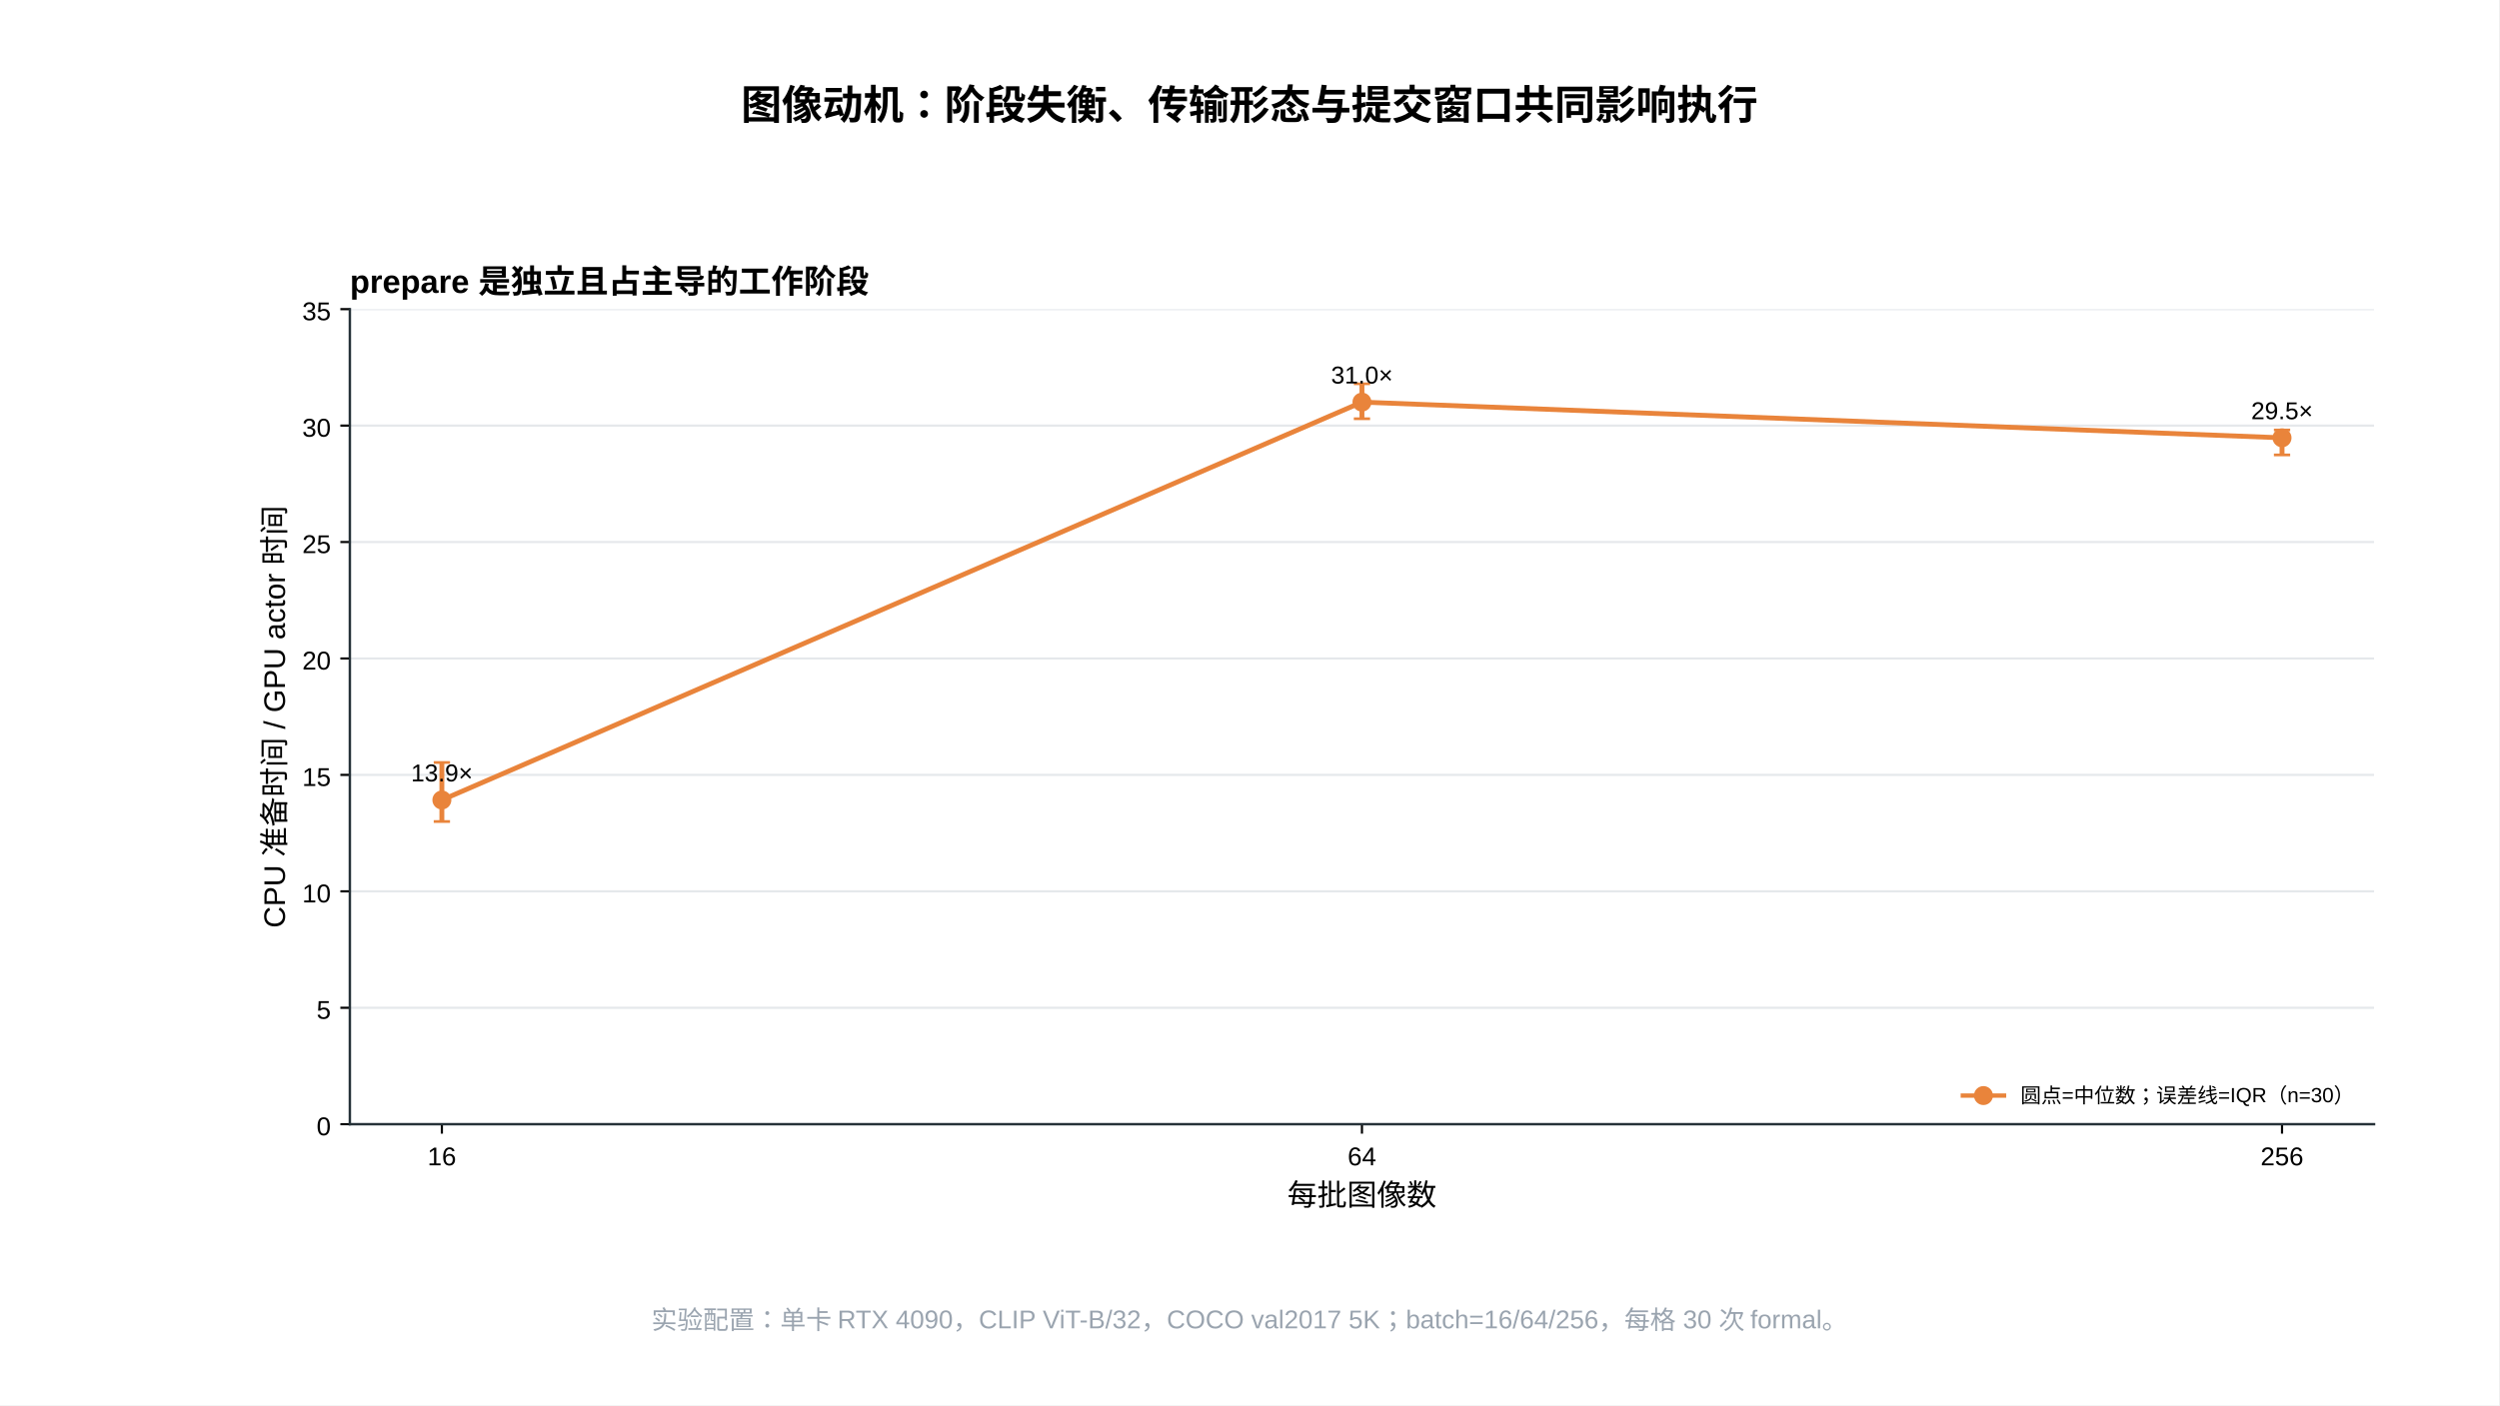
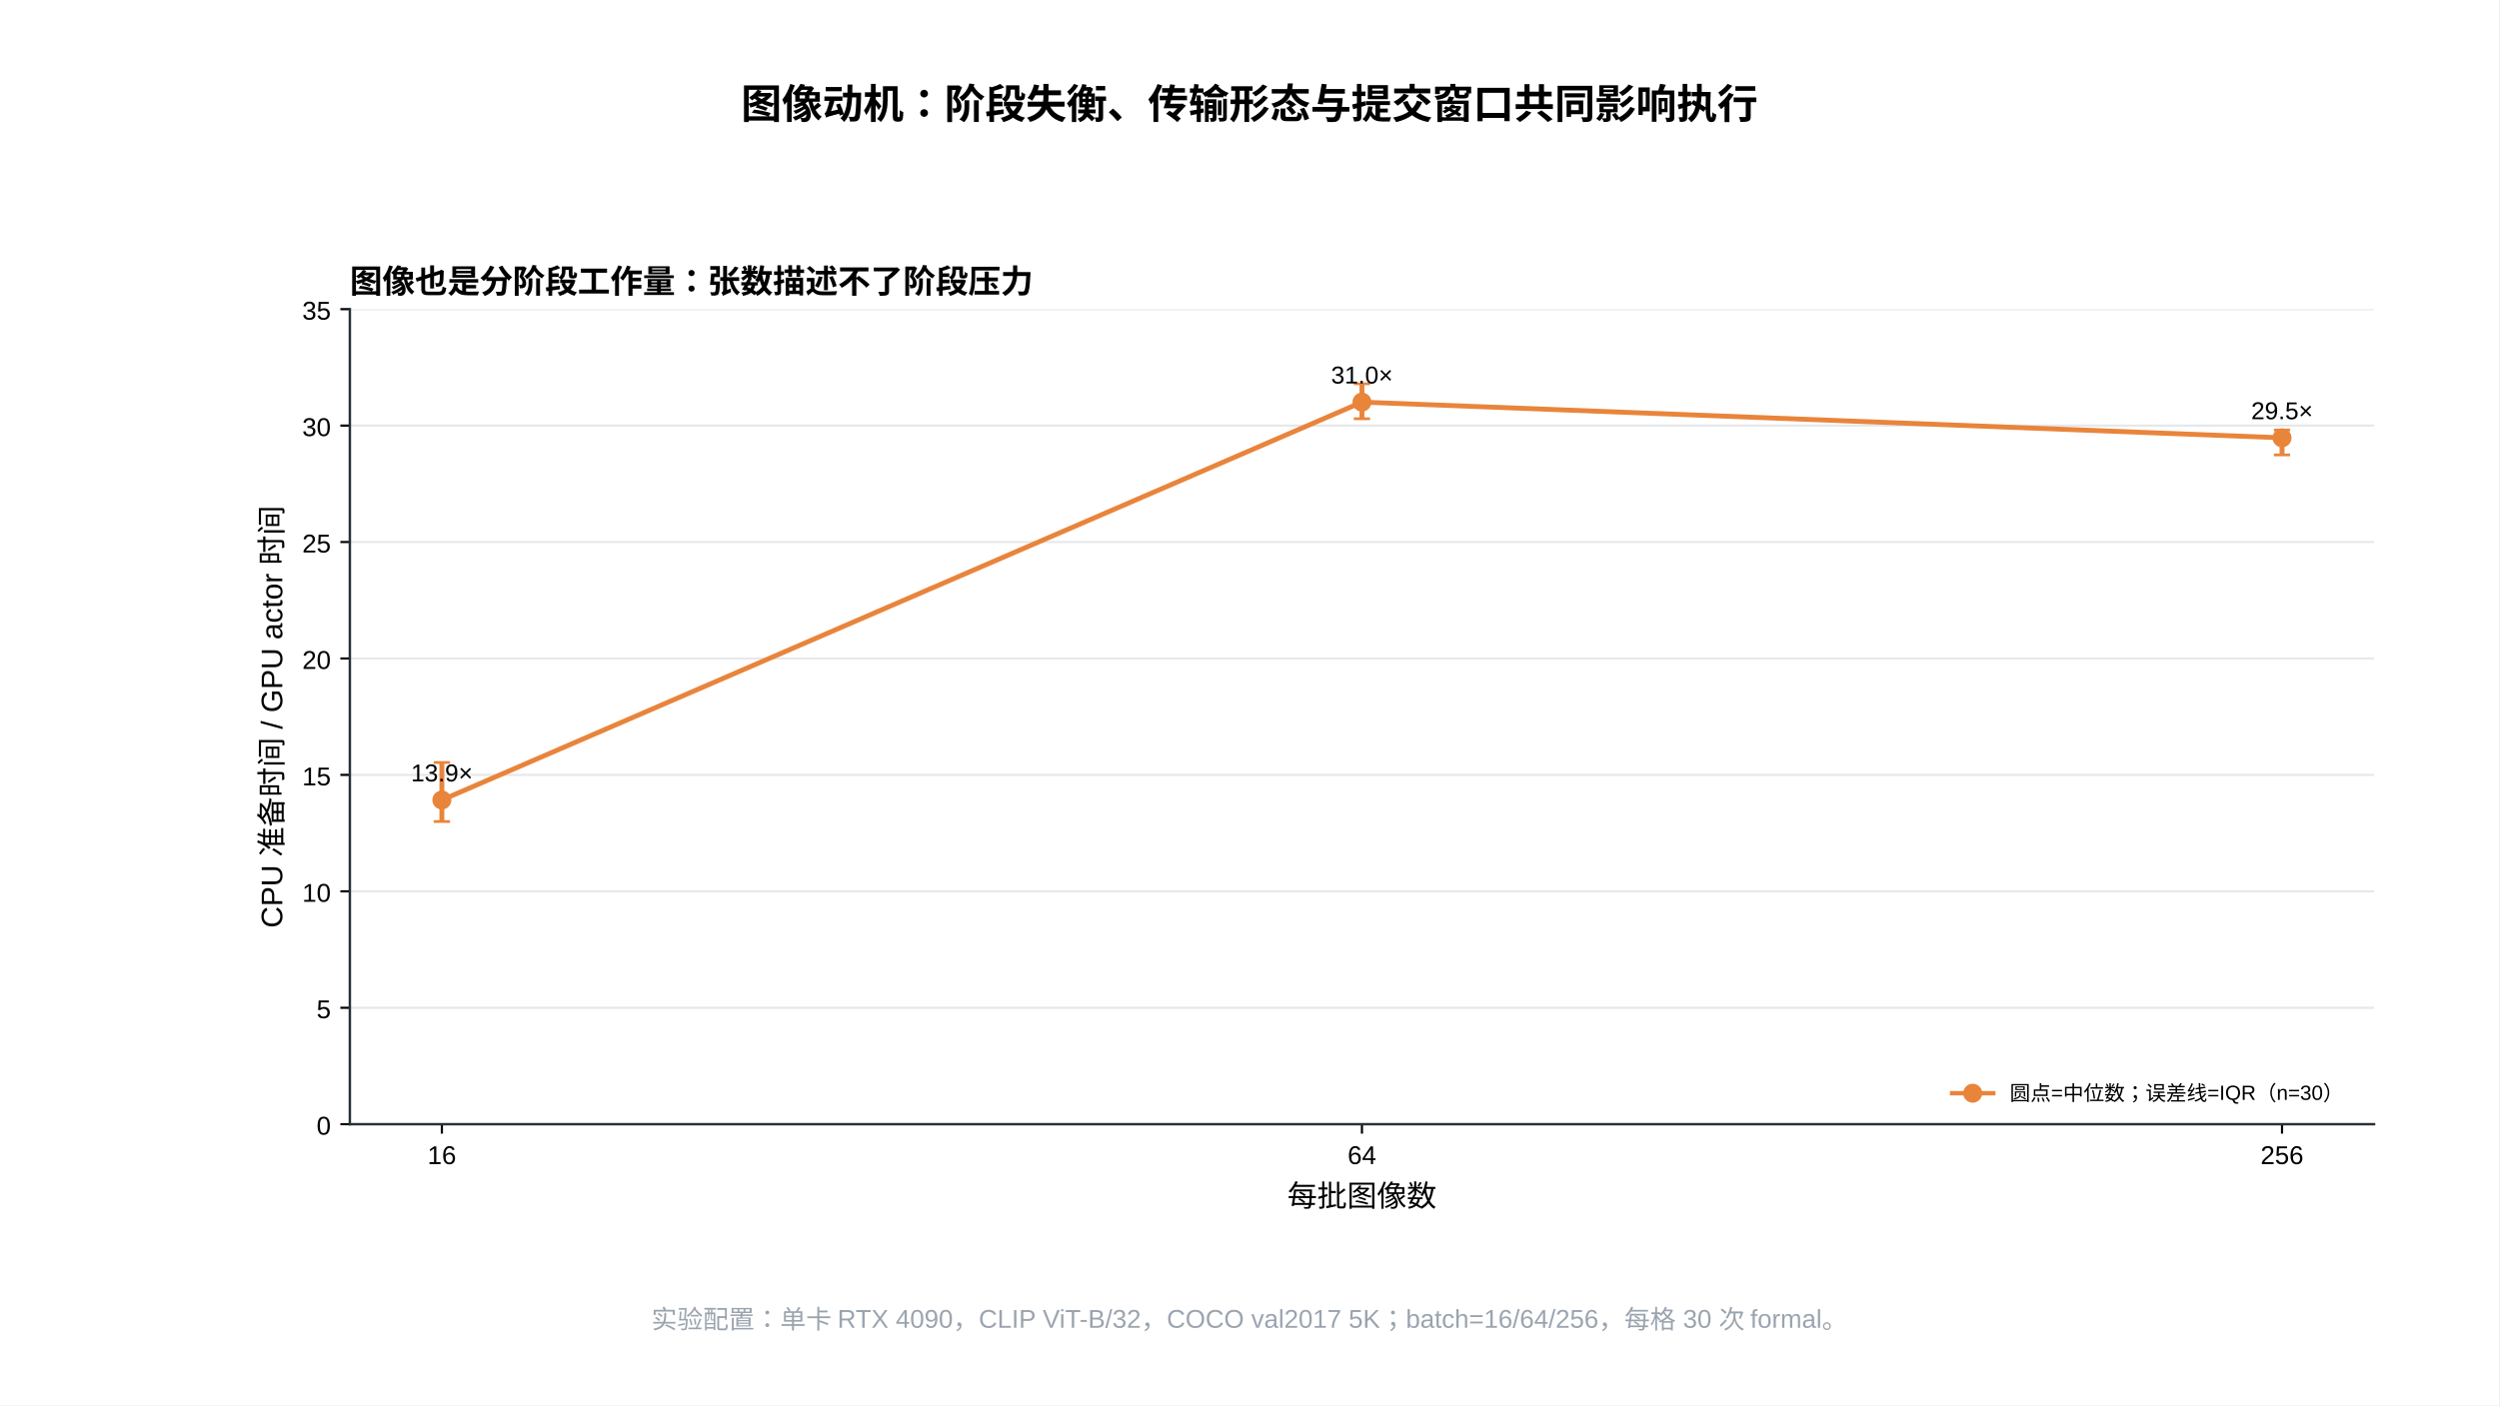
<svg xmlns="http://www.w3.org/2000/svg" xmlns:xlink="http://www.w3.org/1999/xlink" width="921.6pt" height="518.4pt" viewBox="0 0 921.6 518.4" version="1.1">
  <defs>
    <style type="text/css">*{stroke-linejoin: round; stroke-linecap: butt}</style>
  </defs>
  <g id="figure_1">
    <g id="patch_1">
-       <path d="M 0 518.4 L 921.6 518.4 L 921.6 0 L 0 0 z " style="fill: #ffffff" />
+       <path d="M 0 518.4  L 921.6 518.4  L 921.6 0  L 0 0  z " style="fill: #ffffff" />
    </g>
    <g id="axes_1">
      <g id="patch_2">
-         <path d="M 129.024 414.72 L 875.52 414.72 L 875.52 114.048 L 129.024 114.048 z " style="fill: #ffffff" />
+         <path d="M 129.024 414.72  L 875.52 414.72  L 875.52 114.048  L 129.024 114.048  z " style="fill: #ffffff" />
      </g>
      <g id="matplotlib.axis_1">
        <g id="xtick_1">
          <g id="line2d_1">
            <defs>
-               <path id="ma0b243bde5" d="M 0 0 L 0 3.5 " style="stroke: #000000; stroke-width: 0.8" />
+               <path id="m295256ade1" d="M 0 0  L 0 3.5  " style="stroke: #000000; stroke-width: 0.8" />
            </defs>
            <g>
-               <use xlink:href="#ma0b243bde5" x="162.956" y="414.72" style="stroke: #000000; stroke-width: 0.8" />
+               <use xlink:href="#m295256ade1" x="162.956" y="414.72" style="stroke: #000000; stroke-width: 0.8" />
            </g>
          </g>
          <g id="text_1">
-             <text style="font-size: 9.5px; font-family: 'PingFang SC', 'Hiragino Sans GB', 'Heiti SC', 'Arial', 'DejaVu Sans', 'Liberation Sans', sans-serif; text-anchor: middle" x="162.956" y="429.89" transform="rotate(-0 162.9556 429.89)">16</text>
+             <text style="font-size: 9.5px; font-family: 'Microsoft YaHei', 'SimHei', 'PingFang SC', 'Hiragino Sans GB', 'Heiti SC', 'Arial', 'DejaVu Sans', 'Liberation Sans', sans-serif; text-anchor: middle" x="162.956" y="429.434" transform="rotate(-0 162.9556 429.4341)">16</text>
          </g>
        </g>
        <g id="xtick_2">
          <g id="line2d_2">
            <g>
-               <use xlink:href="#ma0b243bde5" x="502.272" y="414.72" style="stroke: #000000; stroke-width: 0.8" />
+               <use xlink:href="#m295256ade1" x="502.272" y="414.72" style="stroke: #000000; stroke-width: 0.8" />
            </g>
          </g>
          <g id="text_2">
-             <text style="font-size: 9.5px; font-family: 'PingFang SC', 'Hiragino Sans GB', 'Heiti SC', 'Arial', 'DejaVu Sans', 'Liberation Sans', sans-serif; text-anchor: middle" x="502.272" y="429.89" transform="rotate(-0 502.272 429.89)">64</text>
+             <text style="font-size: 9.5px; font-family: 'Microsoft YaHei', 'SimHei', 'PingFang SC', 'Hiragino Sans GB', 'Heiti SC', 'Arial', 'DejaVu Sans', 'Liberation Sans', sans-serif; text-anchor: middle" x="502.272" y="429.434" transform="rotate(-0 502.272 429.4341)">64</text>
          </g>
        </g>
        <g id="xtick_3">
          <g id="line2d_3">
            <g>
-               <use xlink:href="#ma0b243bde5" x="841.588" y="414.72" style="stroke: #000000; stroke-width: 0.8" />
+               <use xlink:href="#m295256ade1" x="841.588" y="414.72" style="stroke: #000000; stroke-width: 0.8" />
            </g>
          </g>
          <g id="text_3">
-             <text style="font-size: 9.5px; font-family: 'PingFang SC', 'Hiragino Sans GB', 'Heiti SC', 'Arial', 'DejaVu Sans', 'Liberation Sans', sans-serif; text-anchor: middle" x="841.588" y="429.89" transform="rotate(-0 841.5884 429.89)">256</text>
+             <text style="font-size: 9.5px; font-family: 'Microsoft YaHei', 'SimHei', 'PingFang SC', 'Hiragino Sans GB', 'Heiti SC', 'Arial', 'DejaVu Sans', 'Liberation Sans', sans-serif; text-anchor: middle" x="841.588" y="429.434" transform="rotate(-0 841.5884 429.4341)">256</text>
          </g>
        </g>
        <g id="text_4">
-           <text style="font-size: 11px; font-family: 'PingFang SC', 'Hiragino Sans GB', 'Heiti SC', 'Arial', 'DejaVu Sans', 'Liberation Sans', sans-serif; text-anchor: middle" x="502.272" y="444.68" transform="rotate(-0 502.272 444.68)">每批图像数</text>
+           <text style="font-size: 11px; font-family: 'Microsoft YaHei', 'SimHei', 'PingFang SC', 'Hiragino Sans GB', 'Heiti SC', 'Arial', 'DejaVu Sans', 'Liberation Sans', sans-serif; text-anchor: middle" x="502.272" y="445.052" transform="rotate(-0 502.272 445.0524)">每批图像数</text>
        </g>
      </g>
      <g id="matplotlib.axis_2">
        <g id="ytick_1">
          <g id="line2d_4">
-             <path d="M 129.024 414.72 L 875.52 414.72 " clip-path="url(#p69dd45e350)" style="fill: none; stroke: #e5e8eb; stroke-width: 0.8; stroke-linecap: square" />
+             <path d="M 129.024 414.72  L 875.52 414.72  " clip-path="url(#pb5653e22df)" style="fill: none; stroke: #e5e8eb; stroke-width: 0.8; stroke-linecap: square" />
          </g>
          <g id="line2d_5">
            <defs>
-               <path id="m8bec728e2d" d="M 0 0 L -3.5 0 " style="stroke: #000000; stroke-width: 0.8" />
+               <path id="mee88e0e637" d="M 0 0  L -3.5 0  " style="stroke: #000000; stroke-width: 0.8" />
            </defs>
            <g>
-               <use xlink:href="#m8bec728e2d" x="129.024" y="414.72" style="stroke: #000000; stroke-width: 0.8" />
+               <use xlink:href="#mee88e0e637" x="129.024" y="414.72" style="stroke: #000000; stroke-width: 0.8" />
            </g>
          </g>
          <g id="text_5">
-             <text style="font-size: 9.5px; font-family: 'PingFang SC', 'Hiragino Sans GB', 'Heiti SC', 'Arial', 'DejaVu Sans', 'Liberation Sans', sans-serif; text-anchor: end" x="122.024" y="418.805" transform="rotate(-0 122.024 418.805)">0</text>
+             <text style="font-size: 9.5px; font-family: 'Microsoft YaHei', 'SimHei', 'PingFang SC', 'Hiragino Sans GB', 'Heiti SC', 'Arial', 'DejaVu Sans', 'Liberation Sans', sans-serif; text-anchor: end" x="122.024" y="418.577" transform="rotate(-0 122.024 418.5771)">0</text>
          </g>
        </g>
        <g id="ytick_2">
          <g id="line2d_6">
-             <path d="M 129.024 371.767 L 875.52 371.767 " clip-path="url(#p69dd45e350)" style="fill: none; stroke: #e5e8eb; stroke-width: 0.8; stroke-linecap: square" />
+             <path d="M 129.024 371.767  L 875.52 371.767  " clip-path="url(#pb5653e22df)" style="fill: none; stroke: #e5e8eb; stroke-width: 0.8; stroke-linecap: square" />
          </g>
          <g id="line2d_7">
            <g>
-               <use xlink:href="#m8bec728e2d" x="129.024" y="371.767" style="stroke: #000000; stroke-width: 0.8" />
+               <use xlink:href="#mee88e0e637" x="129.024" y="371.767" style="stroke: #000000; stroke-width: 0.8" />
            </g>
          </g>
          <g id="text_6">
-             <text style="font-size: 9.5px; font-family: 'PingFang SC', 'Hiragino Sans GB', 'Heiti SC', 'Arial', 'DejaVu Sans', 'Liberation Sans', sans-serif; text-anchor: end" x="122.024" y="375.852" transform="rotate(-0 122.024 375.8519)">5</text>
+             <text style="font-size: 9.5px; font-family: 'Microsoft YaHei', 'SimHei', 'PingFang SC', 'Hiragino Sans GB', 'Heiti SC', 'Arial', 'DejaVu Sans', 'Liberation Sans', sans-serif; text-anchor: end" x="122.024" y="375.624" transform="rotate(-0 122.024 375.6239)">5</text>
          </g>
        </g>
        <g id="ytick_3">
          <g id="line2d_8">
-             <path d="M 129.024 328.814 L 875.52 328.814 " clip-path="url(#p69dd45e350)" style="fill: none; stroke: #e5e8eb; stroke-width: 0.8; stroke-linecap: square" />
+             <path d="M 129.024 328.814  L 875.52 328.814  " clip-path="url(#pb5653e22df)" style="fill: none; stroke: #e5e8eb; stroke-width: 0.8; stroke-linecap: square" />
          </g>
          <g id="line2d_9">
            <g>
-               <use xlink:href="#m8bec728e2d" x="129.024" y="328.814" style="stroke: #000000; stroke-width: 0.8" />
+               <use xlink:href="#mee88e0e637" x="129.024" y="328.814" style="stroke: #000000; stroke-width: 0.8" />
            </g>
          </g>
          <g id="text_7">
-             <text style="font-size: 9.5px; font-family: 'PingFang SC', 'Hiragino Sans GB', 'Heiti SC', 'Arial', 'DejaVu Sans', 'Liberation Sans', sans-serif; text-anchor: end" x="122.024" y="332.899" transform="rotate(-0 122.024 332.8987)">10</text>
+             <text style="font-size: 9.5px; font-family: 'Microsoft YaHei', 'SimHei', 'PingFang SC', 'Hiragino Sans GB', 'Heiti SC', 'Arial', 'DejaVu Sans', 'Liberation Sans', sans-serif; text-anchor: end" x="122.024" y="332.671" transform="rotate(-0 122.024 332.6708)">10</text>
          </g>
        </g>
        <g id="ytick_4">
          <g id="line2d_10">
-             <path d="M 129.024 285.861 L 875.52 285.861 " clip-path="url(#p69dd45e350)" style="fill: none; stroke: #e5e8eb; stroke-width: 0.8; stroke-linecap: square" />
+             <path d="M 129.024 285.861  L 875.52 285.861  " clip-path="url(#pb5653e22df)" style="fill: none; stroke: #e5e8eb; stroke-width: 0.8; stroke-linecap: square" />
          </g>
          <g id="line2d_11">
            <g>
-               <use xlink:href="#m8bec728e2d" x="129.024" y="285.861" style="stroke: #000000; stroke-width: 0.8" />
+               <use xlink:href="#mee88e0e637" x="129.024" y="285.861" style="stroke: #000000; stroke-width: 0.8" />
            </g>
          </g>
          <g id="text_8">
-             <text style="font-size: 9.5px; font-family: 'PingFang SC', 'Hiragino Sans GB', 'Heiti SC', 'Arial', 'DejaVu Sans', 'Liberation Sans', sans-serif; text-anchor: end" x="122.024" y="289.946" transform="rotate(-0 122.024 289.9456)">15</text>
+             <text style="font-size: 9.5px; font-family: 'Microsoft YaHei', 'SimHei', 'PingFang SC', 'Hiragino Sans GB', 'Heiti SC', 'Arial', 'DejaVu Sans', 'Liberation Sans', sans-serif; text-anchor: end" x="122.024" y="289.718" transform="rotate(-0 122.024 289.7176)">15</text>
          </g>
        </g>
        <g id="ytick_5">
          <g id="line2d_12">
-             <path d="M 129.024 242.907 L 875.52 242.907 " clip-path="url(#p69dd45e350)" style="fill: none; stroke: #e5e8eb; stroke-width: 0.8; stroke-linecap: square" />
+             <path d="M 129.024 242.907  L 875.52 242.907  " clip-path="url(#pb5653e22df)" style="fill: none; stroke: #e5e8eb; stroke-width: 0.8; stroke-linecap: square" />
          </g>
          <g id="line2d_13">
            <g>
-               <use xlink:href="#m8bec728e2d" x="129.024" y="242.907" style="stroke: #000000; stroke-width: 0.8" />
+               <use xlink:href="#mee88e0e637" x="129.024" y="242.907" style="stroke: #000000; stroke-width: 0.8" />
            </g>
          </g>
          <g id="text_9">
-             <text style="font-size: 9.5px; font-family: 'PingFang SC', 'Hiragino Sans GB', 'Heiti SC', 'Arial', 'DejaVu Sans', 'Liberation Sans', sans-serif; text-anchor: end" x="122.024" y="246.992" transform="rotate(-0 122.024 246.9924)">20</text>
+             <text style="font-size: 9.5px; font-family: 'Microsoft YaHei', 'SimHei', 'PingFang SC', 'Hiragino Sans GB', 'Heiti SC', 'Arial', 'DejaVu Sans', 'Liberation Sans', sans-serif; text-anchor: end" x="122.024" y="246.764" transform="rotate(-0 122.024 246.7645)">20</text>
          </g>
        </g>
        <g id="ytick_6">
          <g id="line2d_14">
-             <path d="M 129.024 199.954 L 875.52 199.954 " clip-path="url(#p69dd45e350)" style="fill: none; stroke: #e5e8eb; stroke-width: 0.8; stroke-linecap: square" />
+             <path d="M 129.024 199.954  L 875.52 199.954  " clip-path="url(#pb5653e22df)" style="fill: none; stroke: #e5e8eb; stroke-width: 0.8; stroke-linecap: square" />
          </g>
          <g id="line2d_15">
            <g>
-               <use xlink:href="#m8bec728e2d" x="129.024" y="199.954" style="stroke: #000000; stroke-width: 0.8" />
+               <use xlink:href="#mee88e0e637" x="129.024" y="199.954" style="stroke: #000000; stroke-width: 0.8" />
            </g>
          </g>
          <g id="text_10">
-             <text style="font-size: 9.5px; font-family: 'PingFang SC', 'Hiragino Sans GB', 'Heiti SC', 'Arial', 'DejaVu Sans', 'Liberation Sans', sans-serif; text-anchor: end" x="122.024" y="204.039" transform="rotate(-0 122.024 204.0393)">25</text>
+             <text style="font-size: 9.5px; font-family: 'Microsoft YaHei', 'SimHei', 'PingFang SC', 'Hiragino Sans GB', 'Heiti SC', 'Arial', 'DejaVu Sans', 'Liberation Sans', sans-serif; text-anchor: end" x="122.024" y="203.811" transform="rotate(-0 122.024 203.8113)">25</text>
          </g>
        </g>
        <g id="ytick_7">
          <g id="line2d_16">
-             <path d="M 129.024 157.001 L 875.52 157.001 " clip-path="url(#p69dd45e350)" style="fill: none; stroke: #e5e8eb; stroke-width: 0.8; stroke-linecap: square" />
+             <path d="M 129.024 157.001  L 875.52 157.001  " clip-path="url(#pb5653e22df)" style="fill: none; stroke: #e5e8eb; stroke-width: 0.8; stroke-linecap: square" />
          </g>
          <g id="line2d_17">
            <g>
-               <use xlink:href="#m8bec728e2d" x="129.024" y="157.001" style="stroke: #000000; stroke-width: 0.8" />
+               <use xlink:href="#mee88e0e637" x="129.024" y="157.001" style="stroke: #000000; stroke-width: 0.8" />
            </g>
          </g>
          <g id="text_11">
-             <text style="font-size: 9.5px; font-family: 'PingFang SC', 'Hiragino Sans GB', 'Heiti SC', 'Arial', 'DejaVu Sans', 'Liberation Sans', sans-serif; text-anchor: end" x="122.024" y="161.086" transform="rotate(-0 122.024 161.0861)">30</text>
+             <text style="font-size: 9.5px; font-family: 'Microsoft YaHei', 'SimHei', 'PingFang SC', 'Hiragino Sans GB', 'Heiti SC', 'Arial', 'DejaVu Sans', 'Liberation Sans', sans-serif; text-anchor: end" x="122.024" y="160.858" transform="rotate(-0 122.024 160.8582)">30</text>
          </g>
        </g>
        <g id="ytick_8">
          <g id="line2d_18">
-             <path d="M 129.024 114.048 L 875.52 114.048 " clip-path="url(#p69dd45e350)" style="fill: none; stroke: #e5e8eb; stroke-width: 0.8; stroke-linecap: square" />
+             <path d="M 129.024 114.048  L 875.52 114.048  " clip-path="url(#pb5653e22df)" style="fill: none; stroke: #e5e8eb; stroke-width: 0.8; stroke-linecap: square" />
          </g>
          <g id="line2d_19">
            <g>
-               <use xlink:href="#m8bec728e2d" x="129.024" y="114.048" style="stroke: #000000; stroke-width: 0.8" />
+               <use xlink:href="#mee88e0e637" x="129.024" y="114.048" style="stroke: #000000; stroke-width: 0.8" />
            </g>
          </g>
          <g id="text_12">
-             <text style="font-size: 9.5px; font-family: 'PingFang SC', 'Hiragino Sans GB', 'Heiti SC', 'Arial', 'DejaVu Sans', 'Liberation Sans', sans-serif; text-anchor: end" x="122.024" y="118.133" transform="rotate(-0 122.024 118.133)">35</text>
+             <text style="font-size: 9.5px; font-family: 'Microsoft YaHei', 'SimHei', 'PingFang SC', 'Hiragino Sans GB', 'Heiti SC', 'Arial', 'DejaVu Sans', 'Liberation Sans', sans-serif; text-anchor: end" x="122.024" y="117.905" transform="rotate(-0 122.024 117.9051)">35</text>
          </g>
        </g>
        <g id="text_13">
-           <text style="font-size: 11px; font-family: 'PingFang SC', 'Hiragino Sans GB', 'Heiti SC', 'Arial', 'DejaVu Sans', 'Liberation Sans', sans-serif; text-anchor: middle" x="105.084" y="264.384" transform="rotate(-90 105.084 264.384)">CPU 准备时间 / GPU actor 时间</text>
+           <text style="font-size: 11px; font-family: 'Microsoft YaHei', 'SimHei', 'PingFang SC', 'Hiragino Sans GB', 'Heiti SC', 'Arial', 'DejaVu Sans', 'Liberation Sans', sans-serif; text-anchor: middle" x="104.095" y="264.384" transform="rotate(-90 104.0947 264.384)">CPU 准备时间 / GPU actor 时间</text>
        </g>
      </g>
      <g id="LineCollection_1">
-         <path d="M 162.956 303.051 L 162.956 281.277 " clip-path="url(#p69dd45e350)" style="fill: none; stroke: #e9843b; stroke-width: 1.8" />
-         <path d="M 502.272 154.465 L 502.272 141.584 " clip-path="url(#p69dd45e350)" style="fill: none; stroke: #e9843b; stroke-width: 1.8" />
-         <path d="M 841.588 167.824 L 841.588 158.617 " clip-path="url(#p69dd45e350)" style="fill: none; stroke: #e9843b; stroke-width: 1.8" />
+         <path d="M 162.956 303.051  L 162.956 281.277  " clip-path="url(#pb5653e22df)" style="fill: none; stroke: #e9843b; stroke-width: 1.8" />
+         <path d="M 502.272 154.465  L 502.272 141.584  " clip-path="url(#pb5653e22df)" style="fill: none; stroke: #e9843b; stroke-width: 1.8" />
+         <path d="M 841.588 167.824  L 841.588 158.617  " clip-path="url(#pb5653e22df)" style="fill: none; stroke: #e9843b; stroke-width: 1.8" />
      </g>
      <g id="line2d_20">
        <defs>
-           <path id="me164017235" d="M 3 0 L -3 -0 " style="stroke: #e9843b" />
+           <path id="mb1322bc2ae" d="M 3 0  L -3 -0  " style="stroke: #e9843b" />
        </defs>
-         <g clip-path="url(#p69dd45e350)">
-           <use xlink:href="#me164017235" x="162.956" y="303.051" style="fill: #e9843b; stroke: #e9843b" />
-           <use xlink:href="#me164017235" x="502.272" y="154.465" style="fill: #e9843b; stroke: #e9843b" />
-           <use xlink:href="#me164017235" x="841.588" y="167.824" style="fill: #e9843b; stroke: #e9843b" />
+         <g clip-path="url(#pb5653e22df)">
+           <use xlink:href="#mb1322bc2ae" x="162.956" y="303.051" style="fill: #e9843b; stroke: #e9843b" />
+           <use xlink:href="#mb1322bc2ae" x="502.272" y="154.465" style="fill: #e9843b; stroke: #e9843b" />
+           <use xlink:href="#mb1322bc2ae" x="841.588" y="167.824" style="fill: #e9843b; stroke: #e9843b" />
        </g>
      </g>
      <g id="line2d_21">
-         <g clip-path="url(#p69dd45e350)">
-           <use xlink:href="#me164017235" x="162.956" y="281.277" style="fill: #e9843b; stroke: #e9843b" />
-           <use xlink:href="#me164017235" x="502.272" y="141.584" style="fill: #e9843b; stroke: #e9843b" />
-           <use xlink:href="#me164017235" x="841.588" y="158.617" style="fill: #e9843b; stroke: #e9843b" />
+         <g clip-path="url(#pb5653e22df)">
+           <use xlink:href="#mb1322bc2ae" x="162.956" y="281.277" style="fill: #e9843b; stroke: #e9843b" />
+           <use xlink:href="#mb1322bc2ae" x="502.272" y="141.584" style="fill: #e9843b; stroke: #e9843b" />
+           <use xlink:href="#mb1322bc2ae" x="841.588" y="158.617" style="fill: #e9843b; stroke: #e9843b" />
        </g>
      </g>
      <g id="line2d_22">
-         <path d="M 162.956 295.122 L 502.272 148.342 L 841.588 161.512 " clip-path="url(#p69dd45e350)" style="fill: none; stroke: #e9843b; stroke-width: 1.8; stroke-linecap: square" />
+         <path d="M 162.956 295.122  L 502.272 148.342  L 841.588 161.512  " clip-path="url(#pb5653e22df)" style="fill: none; stroke: #e9843b; stroke-width: 1.8; stroke-linecap: square" />
        <defs>
-           <path id="mc2705dbad9" d="M 0 3 C 0.796 3 1.559 2.684 2.121 2.121 C 2.684 1.559 3 0.796 3 0 C 3 -0.796 2.684 -1.559 2.121 -2.121 C 1.559 -2.684 0.796 -3 0 -3 C -0.796 -3 -1.559 -2.684 -2.121 -2.121 C -2.684 -1.559 -3 -0.796 -3 0 C -3 0.796 -2.684 1.559 -2.121 2.121 C -1.559 2.684 -0.796 3 0 3 z " style="stroke: #e9843b" />
+           <path id="m80305b0fcc" d="M 0 3  C 0.796 3 1.559 2.684 2.121 2.121  C 2.684 1.559 3 0.796 3 0  C 3 -0.796 2.684 -1.559 2.121 -2.121  C 1.559 -2.684 0.796 -3 0 -3  C -0.796 -3 -1.559 -2.684 -2.121 -2.121  C -2.684 -1.559 -3 -0.796 -3 0  C -3 0.796 -2.684 1.559 -2.121 2.121  C -1.559 2.684 -0.796 3 0 3  z " style="stroke: #e9843b" />
        </defs>
-         <g clip-path="url(#p69dd45e350)">
-           <use xlink:href="#mc2705dbad9" x="162.956" y="295.122" style="fill: #e9843b; stroke: #e9843b" />
-           <use xlink:href="#mc2705dbad9" x="502.272" y="148.342" style="fill: #e9843b; stroke: #e9843b" />
-           <use xlink:href="#mc2705dbad9" x="841.588" y="161.512" style="fill: #e9843b; stroke: #e9843b" />
+         <g clip-path="url(#pb5653e22df)">
+           <use xlink:href="#m80305b0fcc" x="162.956" y="295.122" style="fill: #e9843b; stroke: #e9843b" />
+           <use xlink:href="#m80305b0fcc" x="502.272" y="148.342" style="fill: #e9843b; stroke: #e9843b" />
+           <use xlink:href="#m80305b0fcc" x="841.588" y="161.512" style="fill: #e9843b; stroke: #e9843b" />
        </g>
      </g>
      <g id="patch_3">
-         <path d="M 129.024 414.72 L 129.024 114.048 " style="fill: none; stroke: #263238; stroke-width: 0.9; stroke-linejoin: miter; stroke-linecap: square" />
+         <path d="M 129.024 414.72  L 129.024 114.048  " style="fill: none; stroke: #263238; stroke-width: 0.9; stroke-linejoin: miter; stroke-linecap: square" />
      </g>
      <g id="patch_4">
-         <path d="M 129.024 414.72 L 875.52 414.72 " style="fill: none; stroke: #263238; stroke-width: 0.9; stroke-linejoin: miter; stroke-linecap: square" />
+         <path d="M 129.024 414.72  L 875.52 414.72  " style="fill: none; stroke: #263238; stroke-width: 0.9; stroke-linejoin: miter; stroke-linecap: square" />
      </g>
      <g id="text_14">
-         <text style="font-size: 9px; font-family: 'PingFang SC', 'Hiragino Sans GB', 'Heiti SC', 'Arial', 'DejaVu Sans', 'Liberation Sans', sans-serif; text-anchor: middle" x="162.956" y="288.249" transform="rotate(-0 162.9556 288.2492)">13.9×</text>
+         <text style="font-size: 9px; font-family: 'Microsoft YaHei', 'SimHei', 'PingFang SC', 'Hiragino Sans GB', 'Heiti SC', 'Arial', 'DejaVu Sans', 'Liberation Sans', sans-serif; text-anchor: middle" x="162.956" y="288.249" transform="rotate(-0 162.9556 288.2492)">13.9×</text>
      </g>
      <g id="text_15">
-         <text style="font-size: 9px; font-family: 'PingFang SC', 'Hiragino Sans GB', 'Heiti SC', 'Arial', 'DejaVu Sans', 'Liberation Sans', sans-serif; text-anchor: middle" x="502.272" y="141.469" transform="rotate(-0 502.272 141.4691)">31.0×</text>
+         <text style="font-size: 9px; font-family: 'Microsoft YaHei', 'SimHei', 'PingFang SC', 'Hiragino Sans GB', 'Heiti SC', 'Arial', 'DejaVu Sans', 'Liberation Sans', sans-serif; text-anchor: middle" x="502.272" y="141.469" transform="rotate(-0 502.272 141.4691)">31.0×</text>
      </g>
      <g id="text_16">
-         <text style="font-size: 9px; font-family: 'PingFang SC', 'Hiragino Sans GB', 'Heiti SC', 'Arial', 'DejaVu Sans', 'Liberation Sans', sans-serif; text-anchor: middle" x="841.588" y="154.639" transform="rotate(-0 841.5884 154.6394)">29.5×</text>
+         <text style="font-size: 9px; font-family: 'Microsoft YaHei', 'SimHei', 'PingFang SC', 'Hiragino Sans GB', 'Heiti SC', 'Arial', 'DejaVu Sans', 'Liberation Sans', sans-serif; text-anchor: middle" x="841.588" y="154.639" transform="rotate(-0 841.5884 154.6394)">29.5×</text>
      </g>
      <g id="text_17">
-         <text style="font-weight: 700; font-size: 12px; font-family: 'PingFang SC', 'Hiragino Sans GB', 'Heiti SC', 'Arial', 'DejaVu Sans', 'Liberation Sans', sans-serif; text-anchor: start" x="129.024" y="108.048" transform="rotate(-0 129.024 108.048)">prepare 是独立且占主导的工作阶段</text>
+         <text style="font-weight: 700; font-size: 12px; font-family: 'Microsoft YaHei', 'SimHei', 'PingFang SC', 'Hiragino Sans GB', 'Heiti SC', 'Arial', 'DejaVu Sans', 'Liberation Sans', sans-serif; text-anchor: start" x="129.024" y="108.048" transform="rotate(-0 129.024 108.048)">图像也是分阶段工作量：张数描述不了阶段压力</text>
      </g>
      <g id="legend_1">
        <g id="line2d_23">
-           <path d="M 723.869 404.156 L 731.469 404.156 L 739.069 404.156 " style="fill: none; stroke: #e9843b; stroke-width: 1.6; stroke-linecap: square" />
+           <path d="M 719.903 403.294  L 727.503 403.294  L 735.103 403.294  " style="fill: none; stroke: #e9843b; stroke-width: 1.6; stroke-linecap: square" />
          <g>
-             <use xlink:href="#mc2705dbad9" x="731.469" y="404.156" style="fill: #e9843b; stroke: #e9843b" />
+             <use xlink:href="#m80305b0fcc" x="727.503" y="403.294" style="fill: #e9843b; stroke: #e9843b" />
          </g>
        </g>
        <g id="text_18">
-           <text style="font-size: 7.6px; font-family: 'PingFang SC', 'Hiragino Sans GB', 'Heiti SC', 'Arial', 'DejaVu Sans', 'Liberation Sans', sans-serif; text-anchor: start" x="745.149" y="406.816" transform="rotate(-0 745.1491 406.816)">圆点=中位数；误差线=IQR（n=30）</text>
+           <text style="font-size: 7.6px; font-family: 'Microsoft YaHei', 'SimHei', 'PingFang SC', 'Hiragino Sans GB', 'Heiti SC', 'Arial', 'DejaVu Sans', 'Liberation Sans', sans-serif; text-anchor: start" x="741.183" y="405.954" transform="rotate(-0 741.1829 405.954)">圆点=中位数；误差线=IQR（n=30）</text>
        </g>
      </g>
    </g>
    <g id="text_19">
-       <text style="font-weight: 700; font-size: 15px; font-family: 'PingFang SC', 'Hiragino Sans GB', 'Heiti SC', 'Arial', 'DejaVu Sans', 'Liberation Sans', sans-serif; text-anchor: middle" x="460.8" y="44.004" transform="rotate(-0 460.8 44.004)">图像动机：阶段失衡、传输形态与提交窗口共同影响执行</text>
+       <text style="font-weight: 700; font-size: 15px; font-family: 'Microsoft YaHei', 'SimHei', 'PingFang SC', 'Hiragino Sans GB', 'Heiti SC', 'Arial', 'DejaVu Sans', 'Liberation Sans', sans-serif; text-anchor: middle" x="460.8" y="43.681" transform="rotate(-0 460.8 43.68056)">图像动机：阶段失衡、传输形态与提交窗口共同影响执行</text>
    </g>
    <g id="text_20">
-       <text style="font-size: 9.5px; font-family: 'PingFang SC', 'Hiragino Sans GB', 'Heiti SC', 'Arial', 'DejaVu Sans', 'Liberation Sans', sans-serif; text-anchor: middle; fill: #9aa4af" x="460.8" y="490.282" transform="rotate(-0 460.8 490.282)">实验配置：单卡 RTX 4090，CLIP ViT-B/32，COCO val2017 5K；batch=16/64/256，每格 30 次 formal。</text>
+       <text style="font-size: 9.5px; font-family: 'Microsoft YaHei', 'SimHei', 'PingFang SC', 'Hiragino Sans GB', 'Heiti SC', 'Arial', 'DejaVu Sans', 'Liberation Sans', sans-serif; text-anchor: middle; fill: #9aa4af" x="460.8" y="490.077" transform="rotate(-0 460.8 490.0772)">实验配置：单卡 RTX 4090，CLIP ViT-B/32，COCO val2017 5K；batch=16/64/256，每格 30 次 formal。</text>
    </g>
  </g>
  <defs>
-     <clipPath id="p69dd45e350">
+     <clipPath id="pb5653e22df">
      <rect x="129.024" y="114.048" width="746.496" height="300.672" />
    </clipPath>
  </defs>
</svg>
